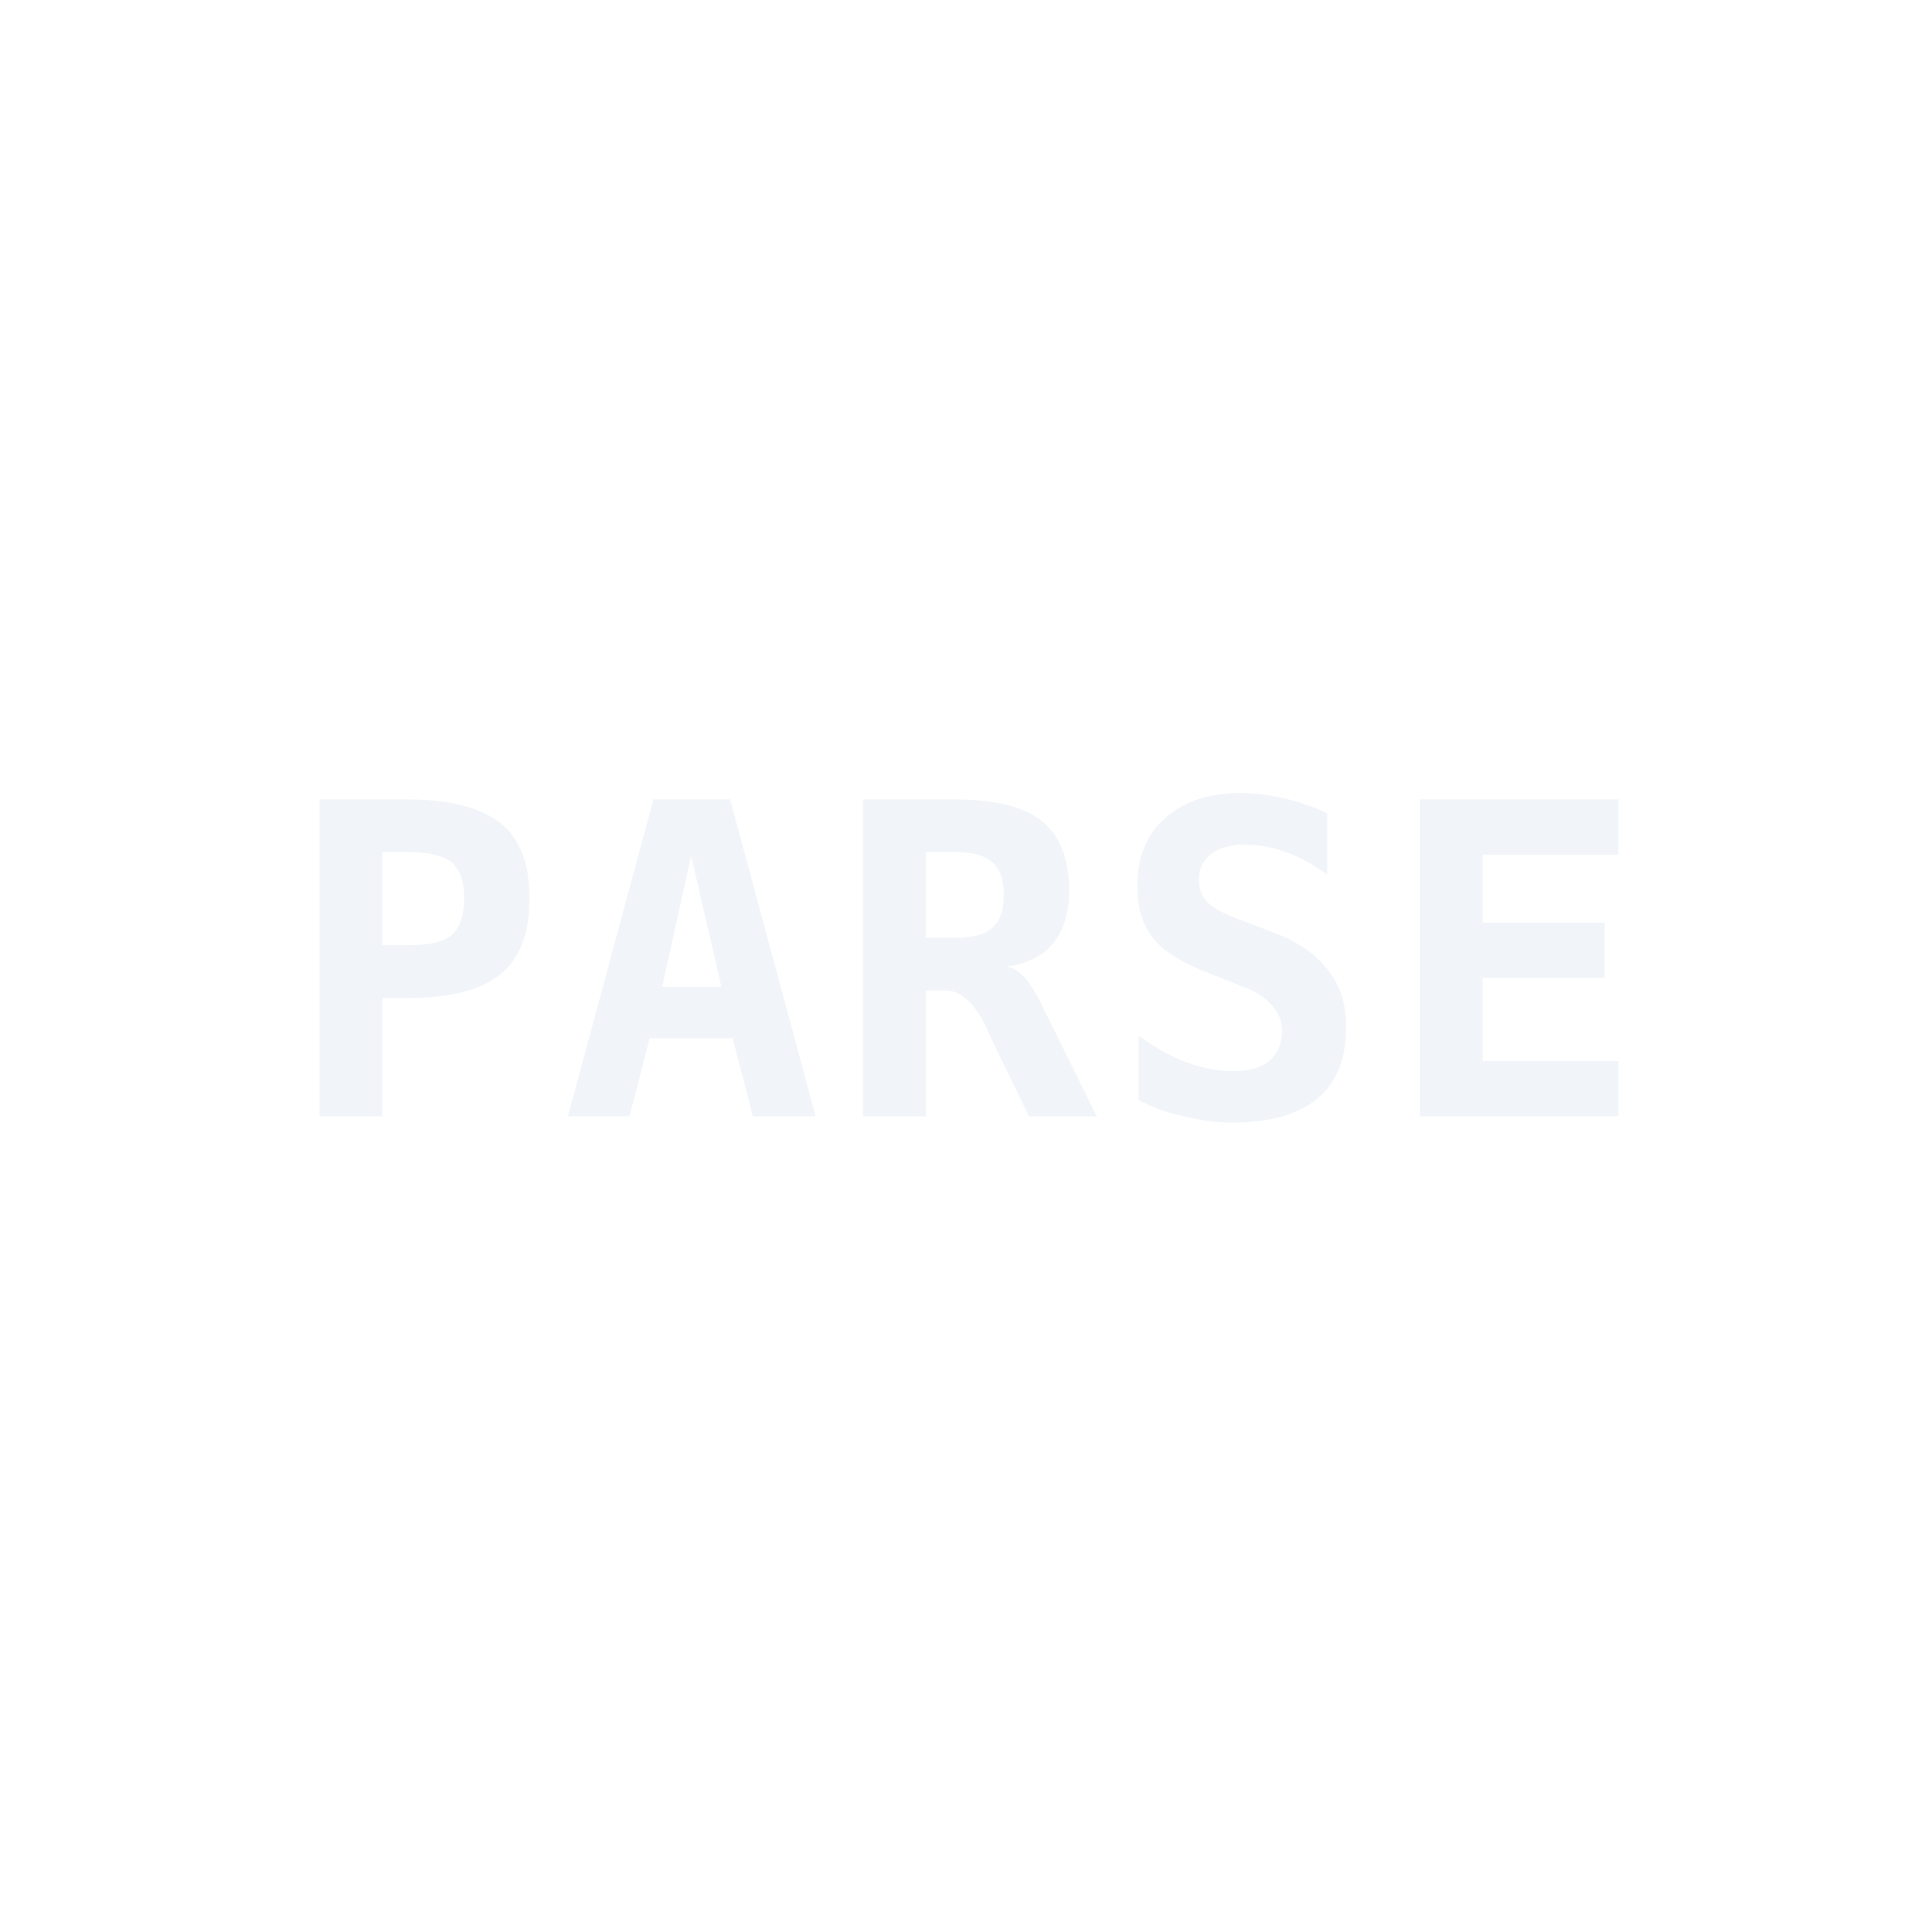
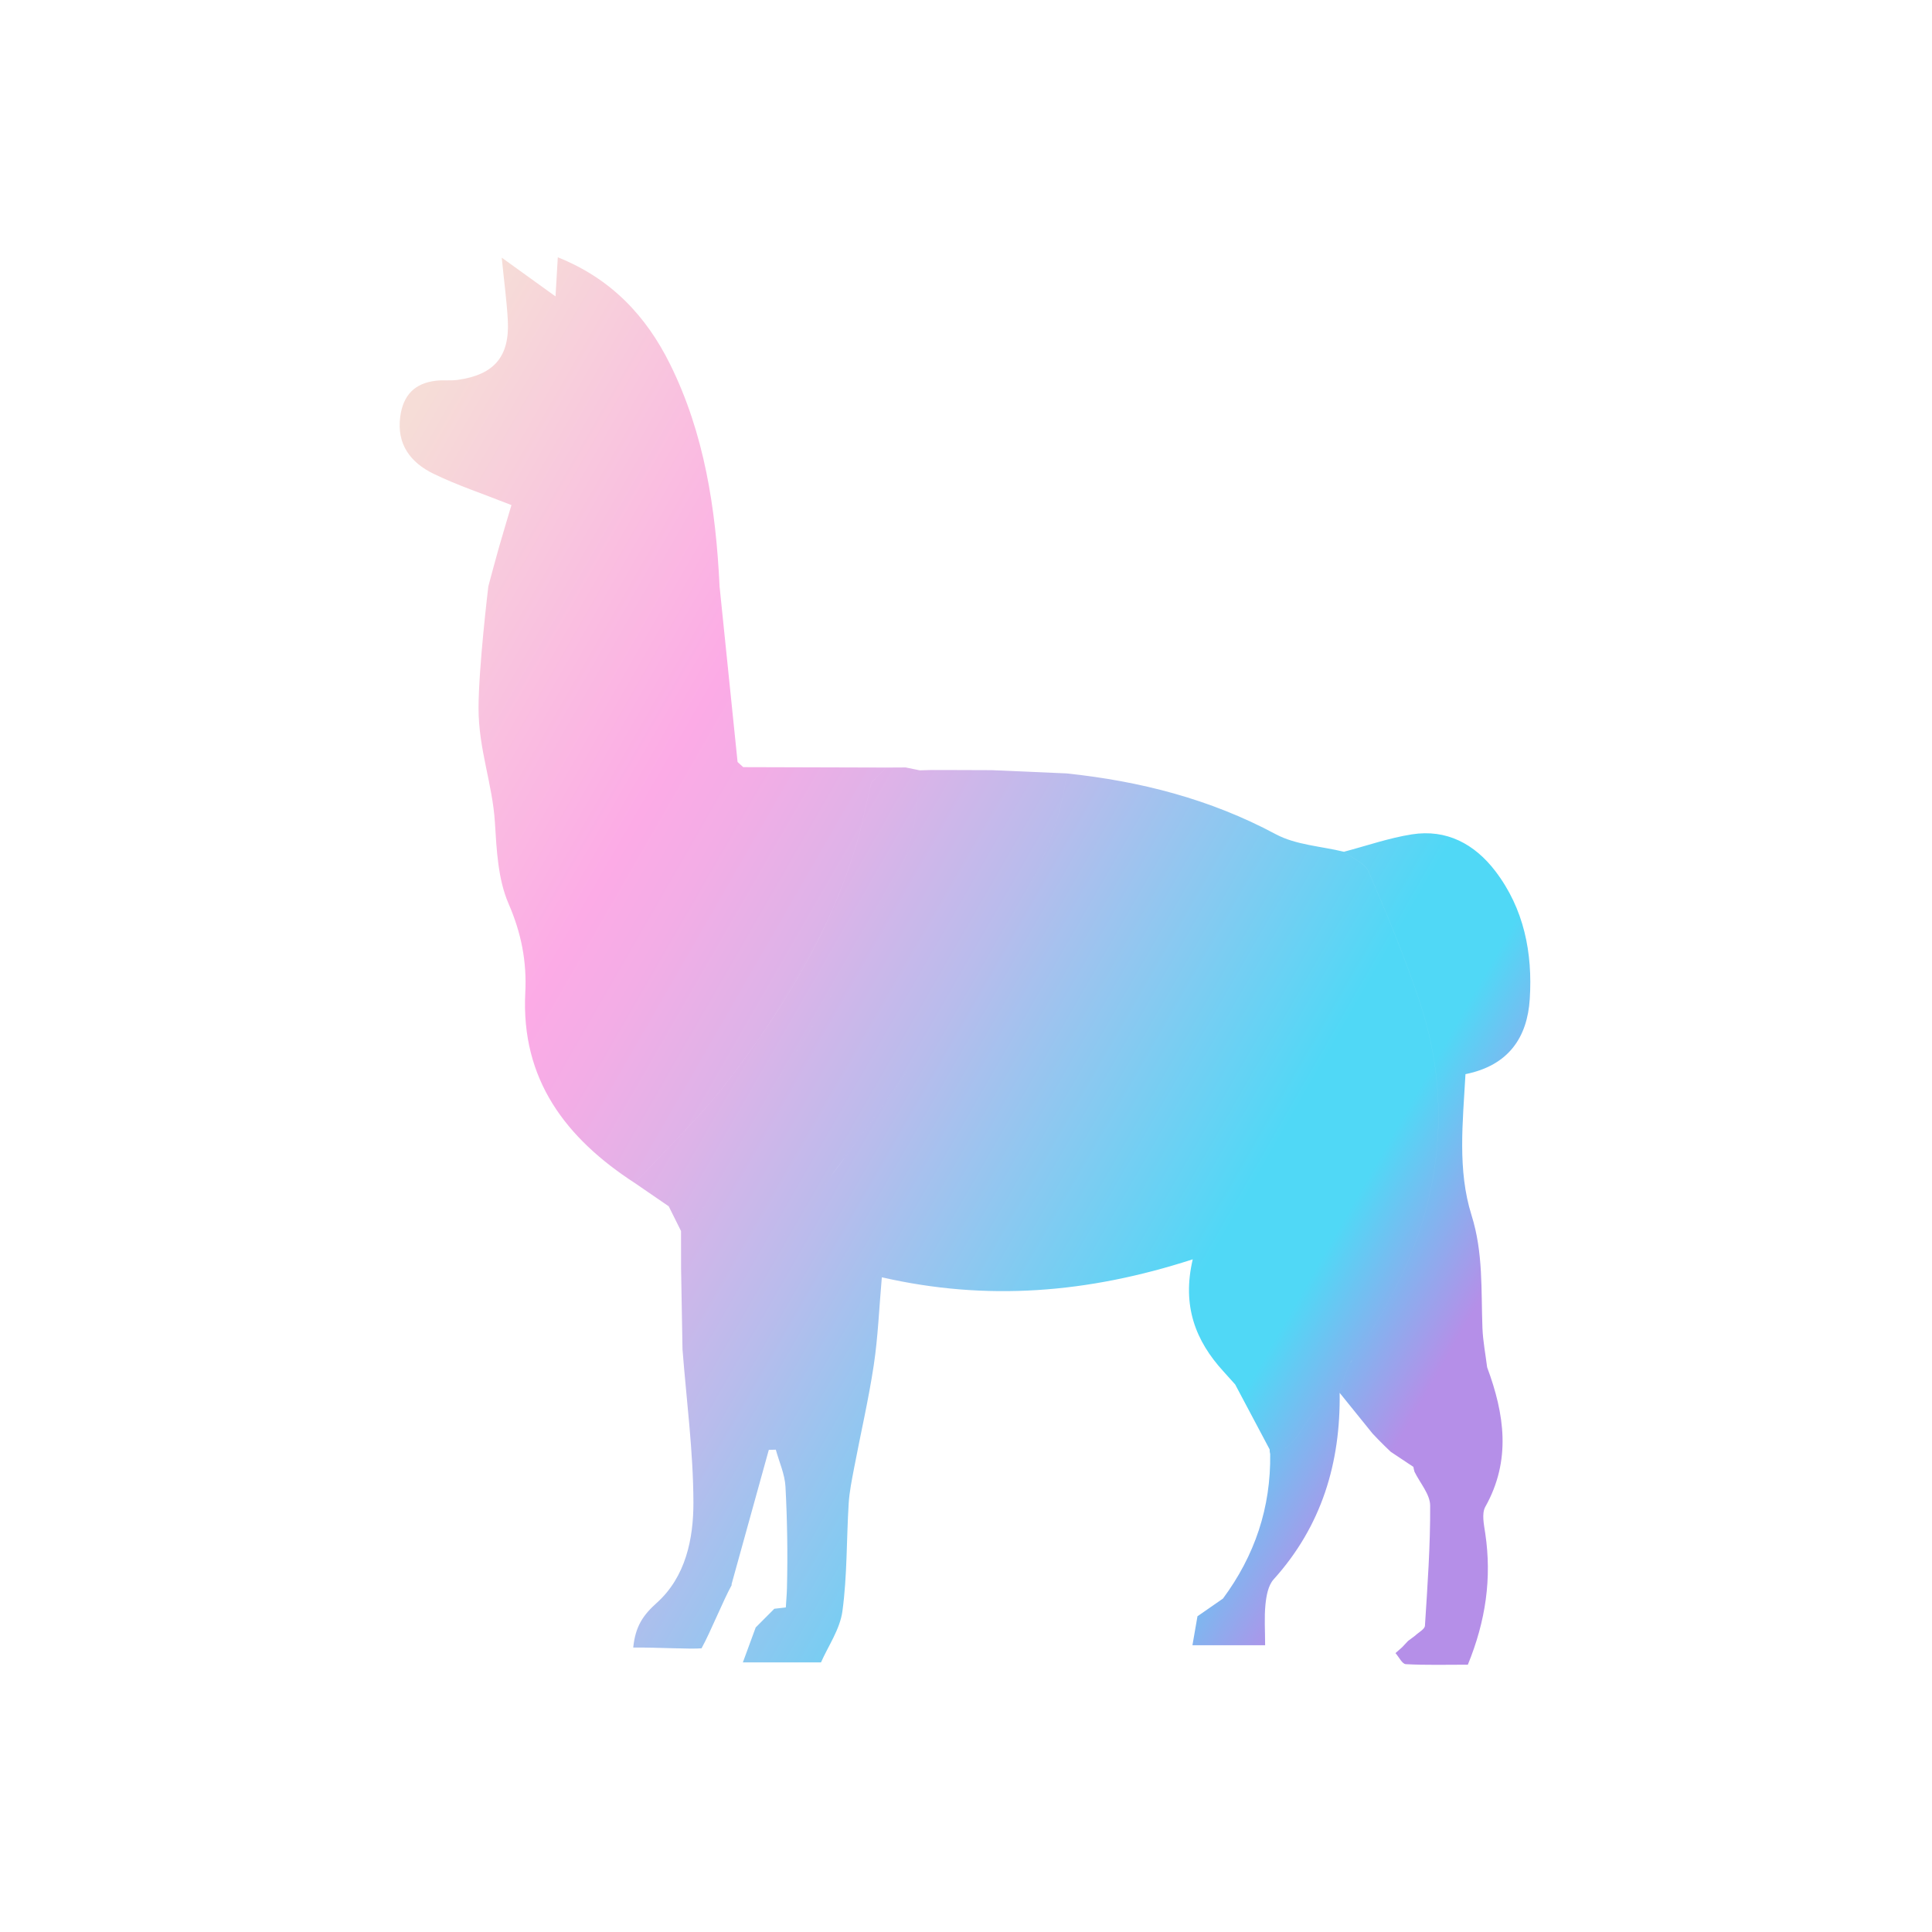
- <svg xmlns="http://www.w3.org/2000/svg" viewBox="0 0 24 24" width="24" height="24" fill="none">
-   <text x="12" y="12" text-anchor="middle" dominant-baseline="central" font-family="ui-monospace, SFMono-Regular, Menlo, Monaco, Consolas, monospace" font-size="5.4" font-weight="600" letter-spacing="0.03em" fill="#F1F5F9">PARSE</text>
+ <svg xmlns="http://www.w3.org/2000/svg" id="LlamaIndexSquare" viewBox="0 0 1920 1920">
+   <defs>
+     <linearGradient id="linear-gradient" x1="223.68" y1="733.57" x2="1594.48" y2="1521.74" gradientUnits="userSpaceOnUse">
+       <stop offset="0" stop-color="#f6ddd7" />
+       <stop offset=".25" stop-color="#fcabe6" />
+       <stop offset=".3" stop-color="#f3ade6" />
+       <stop offset=".38" stop-color="#ddb3e8" />
+       <stop offset=".48" stop-color="#b8bcec" />
+       <stop offset=".59" stop-color="#85caf1" />
+       <stop offset=".7" stop-color="#50d8f6" />
+       <stop offset=".76" stop-color="#50d8f6" />
+       <stop offset=".86" stop-color="#b58fe8" />
+     </linearGradient>
+   </defs>
+   <path d="M1227.57,1375.94c-3.92-4.37-7.85-8.74-11.77-13.1-27.64-30.21-41.35-65.1-30.46-111.35-104.67,33.94-205.19,41.62-308.99,17.88-2.72,31.05-3.81,59.43-8.02,87.34-5.15,34.16-13.02,67.9-19.47,101.86-2.25,11.83-4.72,23.74-5.46,35.71-2.2,35.64-1.41,71.63-6.21,106.88-2.47,18.13-14.33,34.99-21.3,50.93h-77.71l.42-.97c4.15-11.29,8.29-22.58,12.44-33.87,0,0-.21.27-.21.27,4.2-4.21,8.39-8.43,12.59-12.64l-.27.27c2.12-2.13,4.24-4.25,6.36-6.38l11.44-1.32c1.11-18.89.94-11.95,1.11-18.89.83-33.72.34-67.53-1.47-101.21-.67-12.36-6.26-24.46-9.6-36.68-2.32.06-4.64.12-6.96.18-12.39,44.7-24.78,89.41-37.17,134.11,0,0,.55-.24.55-.24-8.87,16.08-21.35,47.27-30.22,63.35-11.03,1-42.13-.92-67.88-.77,2.1-21.24,9.98-32.37,23.37-44.39,28.79-25.84,36.54-63.75,36.43-100.05-.15-50.7-6.92-101.37-10.86-152.06,5.59-10.19,8.83-23.19,17.14-30.11,56.24-46.85,102.12-102.83,144.95-161.48,41.46-56.78,83.19-113.45,122.26-171.88,43.03-64.36,87.61-128.6,97.48-208.71,72.88,7.68,142.46,25.43,207.78,60.42,19.96,10.69,45.01,11.89,67.72,17.44,8.42,6.5,20.9,11.26,24.57,19.8,18.5,43.03,36.6,86.42,51.23,130.87,17.99,54.67,22.8,110.74,13.5,168.57-11.14,69.24-41.63,128.83-80.9,185.36-6.53,9.41-8.65,21.88-12.81,32.94,0,0,.15-.18.15-.18-6.82,4.82-14.03,9.18-20.38,14.54-17.18,14.49-21.33,42.61-48.67,46.55-.37-1.49-.55-2.99-.52-4.53-1.44-2.72-2.87-5.43-4.31-8.15-9.96-18.77-19.93-37.53-29.89-56.3ZM517.28,570.6c-10.46-.44-21.29,7.69-31.95,11.86,0,0-9.76,80.82-9.76,121.49s13.91,75.15,16.27,113.41c1.68,27.25,3.01,56.38,13.57,80.73,12.68,29.21,18.19,57.44,16.61,88.5-4.38,86.3,40.37,144.69,108.96,189.16,30.85-33.52,64.34-65,91.99-100.98,55.34-72.02,102.6-149.18,128.62-237.37,5.42-18.37,8.99-37.27,14.28-59.58,2.88-2.94,8.79-8.99,14.7-15.04l-141.94-.4c-2.09-1.89-3.55-3.22-5.64-5.11l-17.96-175.16c-65.91-4.05-131.8-8.74-197.77-11.52ZM665.84,361.83c-23.76-47.96-58.65-85.02-111.51-106.14-.84,14.47-1.52,26.06-2.26,38.88-17.66-12.73-33.28-23.98-53.45-38.52,2.58,25.98,5.08,44.11,6.04,62.33,1.89,36.02-13.58,54.11-49.86,59.15-7.07.98-14.41,0-21.52.83-21.28,2.46-32.65,14.43-35.51,35.63-3.74,27.68,10.41,45.81,33.06,56.83,23.57,11.47,48.7,19.75,77.45,31.13-4.21,14.19-8.49,28.22-12.51,42.32-3.62,12.69-6.95,25.46-10.41,38.2,10.66-4.17,21.48-12.3,31.95-11.86,65.97,2.78,131.86,7.46,197.77,11.52-3.72-76.27-14.91-151.03-49.22-220.28ZM1363.96,1424.58c1.96,2.05,3.91,4.09,5.87,6.14,2.05,2.06,4.1,4.12,6.15,6.17,2.04,1.96,4.07,3.92,6.11,5.88,7.5,4.99,15,9.99,22.49,14.98,3.64-19.55,25.85-47.67,44.43-61.31,7.67-5.63,11.05-16.91,16.99-25.18,3.32-4.62,7.89-8.34,11.9-12.46-1.62-13.04-4.17-26.03-4.67-39.11-1.43-37.53.92-74.57-10.84-112.04-14.13-45-8.64-92.52-6.02-140.17,43.12-8.67,61.47-36.79,63.89-74.64,2.92-45.72-5.65-89.82-34.29-127.23-20.53-26.81-48.34-41.86-82.84-36.43-22.85,3.59-45.04,11.37-67.53,17.28,8.42,6.5,20.9,11.26,24.57,19.8,18.5,43.03,36.6,86.42,51.23,130.87,17.99,54.67,22.8,110.74,13.5,168.57-11.14,69.24-41.63,128.83-80.9,185.36-6.53,9.41-8.65,21.88-12.81,32.94,10.93,13.53,21.85,27.05,32.78,40.58ZM985.74,765.38c-6.29,81.15-44.94,149.41-87.84,215.37-37.77,58.07-75.75,116.3-118.15,170.97-30.45,39.26-68.33,72.77-102.9,108.84.47,26.74.94,53.49,1.41,80.23,5.59-10.19,8.83-23.19,17.14-30.11,56.24-46.85,102.12-102.83,144.95-161.48,41.46-56.78,83.19-113.45,122.26-171.88,43.03-64.36,87.61-128.6,97.48-208.71-24.78-1.08-49.56-2.15-74.34-3.23ZM664.54,1198.77c31.99-35.25,67.97-67.72,95.05-106.41,41.85-59.77,79.26-122.86,115.33-186.36,20.46-36.01,35.34-75.24,37.26-118.13.34-7.72,8.23-15.09,12.63-22.63-3.62.1-7.23.2-10.85.3-4.64-.95-9.28-1.91-13.91-2.86-6.49.04-12.97.07-19.46.11-5.91,6.05-11.83,12.1-14.7,15.04-5.29,22.3-8.87,41.21-14.28,59.58-26.02,88.19-73.28,165.35-128.62,237.37-27.65,35.98-61.14,67.46-91.99,100.98,11.18,7.67,22.36,15.34,33.54,23.02ZM942.72,765.23c2.4,67.42-27.68,124.69-59.91,180.03-31.13,53.43-66.12,104.74-101.63,155.44-20.89,29.83-45.84,56.84-69.42,84.74-11.1,13.13-23.27,25.36-34.96,37.99.02,12.38.03,24.75.05,37.13,34.57-36.07,72.45-69.58,102.9-108.84,42.4-54.66,80.39-112.89,118.15-170.97,42.9-65.96,81.55-134.22,87.84-215.37-14.34-.05-28.68-.1-43.03-.15ZM1405.73,1462.64c5.46,11.19,15.47,22.34,15.54,33.56.25,39.8-2.64,79.65-5.17,119.42-.22,3.52-6.45,6.66-9.89,9.98-2.3,1.72-4.61,3.44-6.91,5.16-1.99,2.12-3.98,4.24-5.97,6.35-2.17,1.91-4.35,3.81-6.52,5.72,3.41,3.84,6.65,10.81,10.25,11,20.21,1.08,40.5.52,61.67.52,17.8-43.47,23.9-85.93,17.32-130.35-1.3-8.8-3.75-19.81.05-26.59,25.92-46.24,19.03-92.21,1.8-138.62-4.01,4.12-8.58,7.84-11.9,12.46-5.94,8.27-9.32,19.55-16.99,25.18-18.58,13.64-40.79,41.76-44.43,61.31.29,1.65.67,3.28,1.15,4.89ZM924.82,765.23c-4.4,7.53-12.29,14.91-12.63,22.63-1.92,42.89-16.8,82.12-37.26,118.13-36.08,63.51-73.48,126.6-115.33,186.36-27.09,38.69-63.06,71.15-95.05,106.41,4.09,8.22,8.17,16.44,12.26,24.66,11.69-12.64,23.86-24.86,34.96-37.99,23.58-27.89,48.53-54.91,69.42-84.74,35.5-50.7,70.5-102.01,101.63-155.44,32.23-55.34,62.31-112.61,59.91-180.03-5.97,0-11.93,0-17.9,0ZM900.05,762.67c4.64.95,9.28,1.91,13.91,2.86-4.64-.95-9.28-1.91-13.91-2.86ZM733.27,759.83c1.79.85,3.59,1.7,5.38,2.55-1.6-1.25-3.4-2.1-5.38-2.55ZM479.39,702.93c1.24,2.91-1.24,5.83,0,8.74-1.24-2.91,1.24-5.83,0-8.74ZM1215.35,1588.66c-8.44,5.86-16.88,11.72-25.32,17.58-1.64,9.45-3.28,18.9-5,28.8h72.24c0-14.59-.97-27.72.34-40.61.87-8.56,2.71-18.87,8.08-24.82,47.78-52.98,66.64-115.78,65.65-185.78-6.82,4.82-14.03,9.18-20.38,14.54-17.18,14.49-21.33,42.61-48.67,46.55.78,53.28-15.32,101.04-46.93,143.74ZM1257.46,1432.24c1.44,2.72,2.87,5.43,4.31,8.15-1.44-2.72-2.87-5.43-4.31-8.15Z" style="fill: url(#linear-gradient); stroke-width: 0px;" />
</svg>
